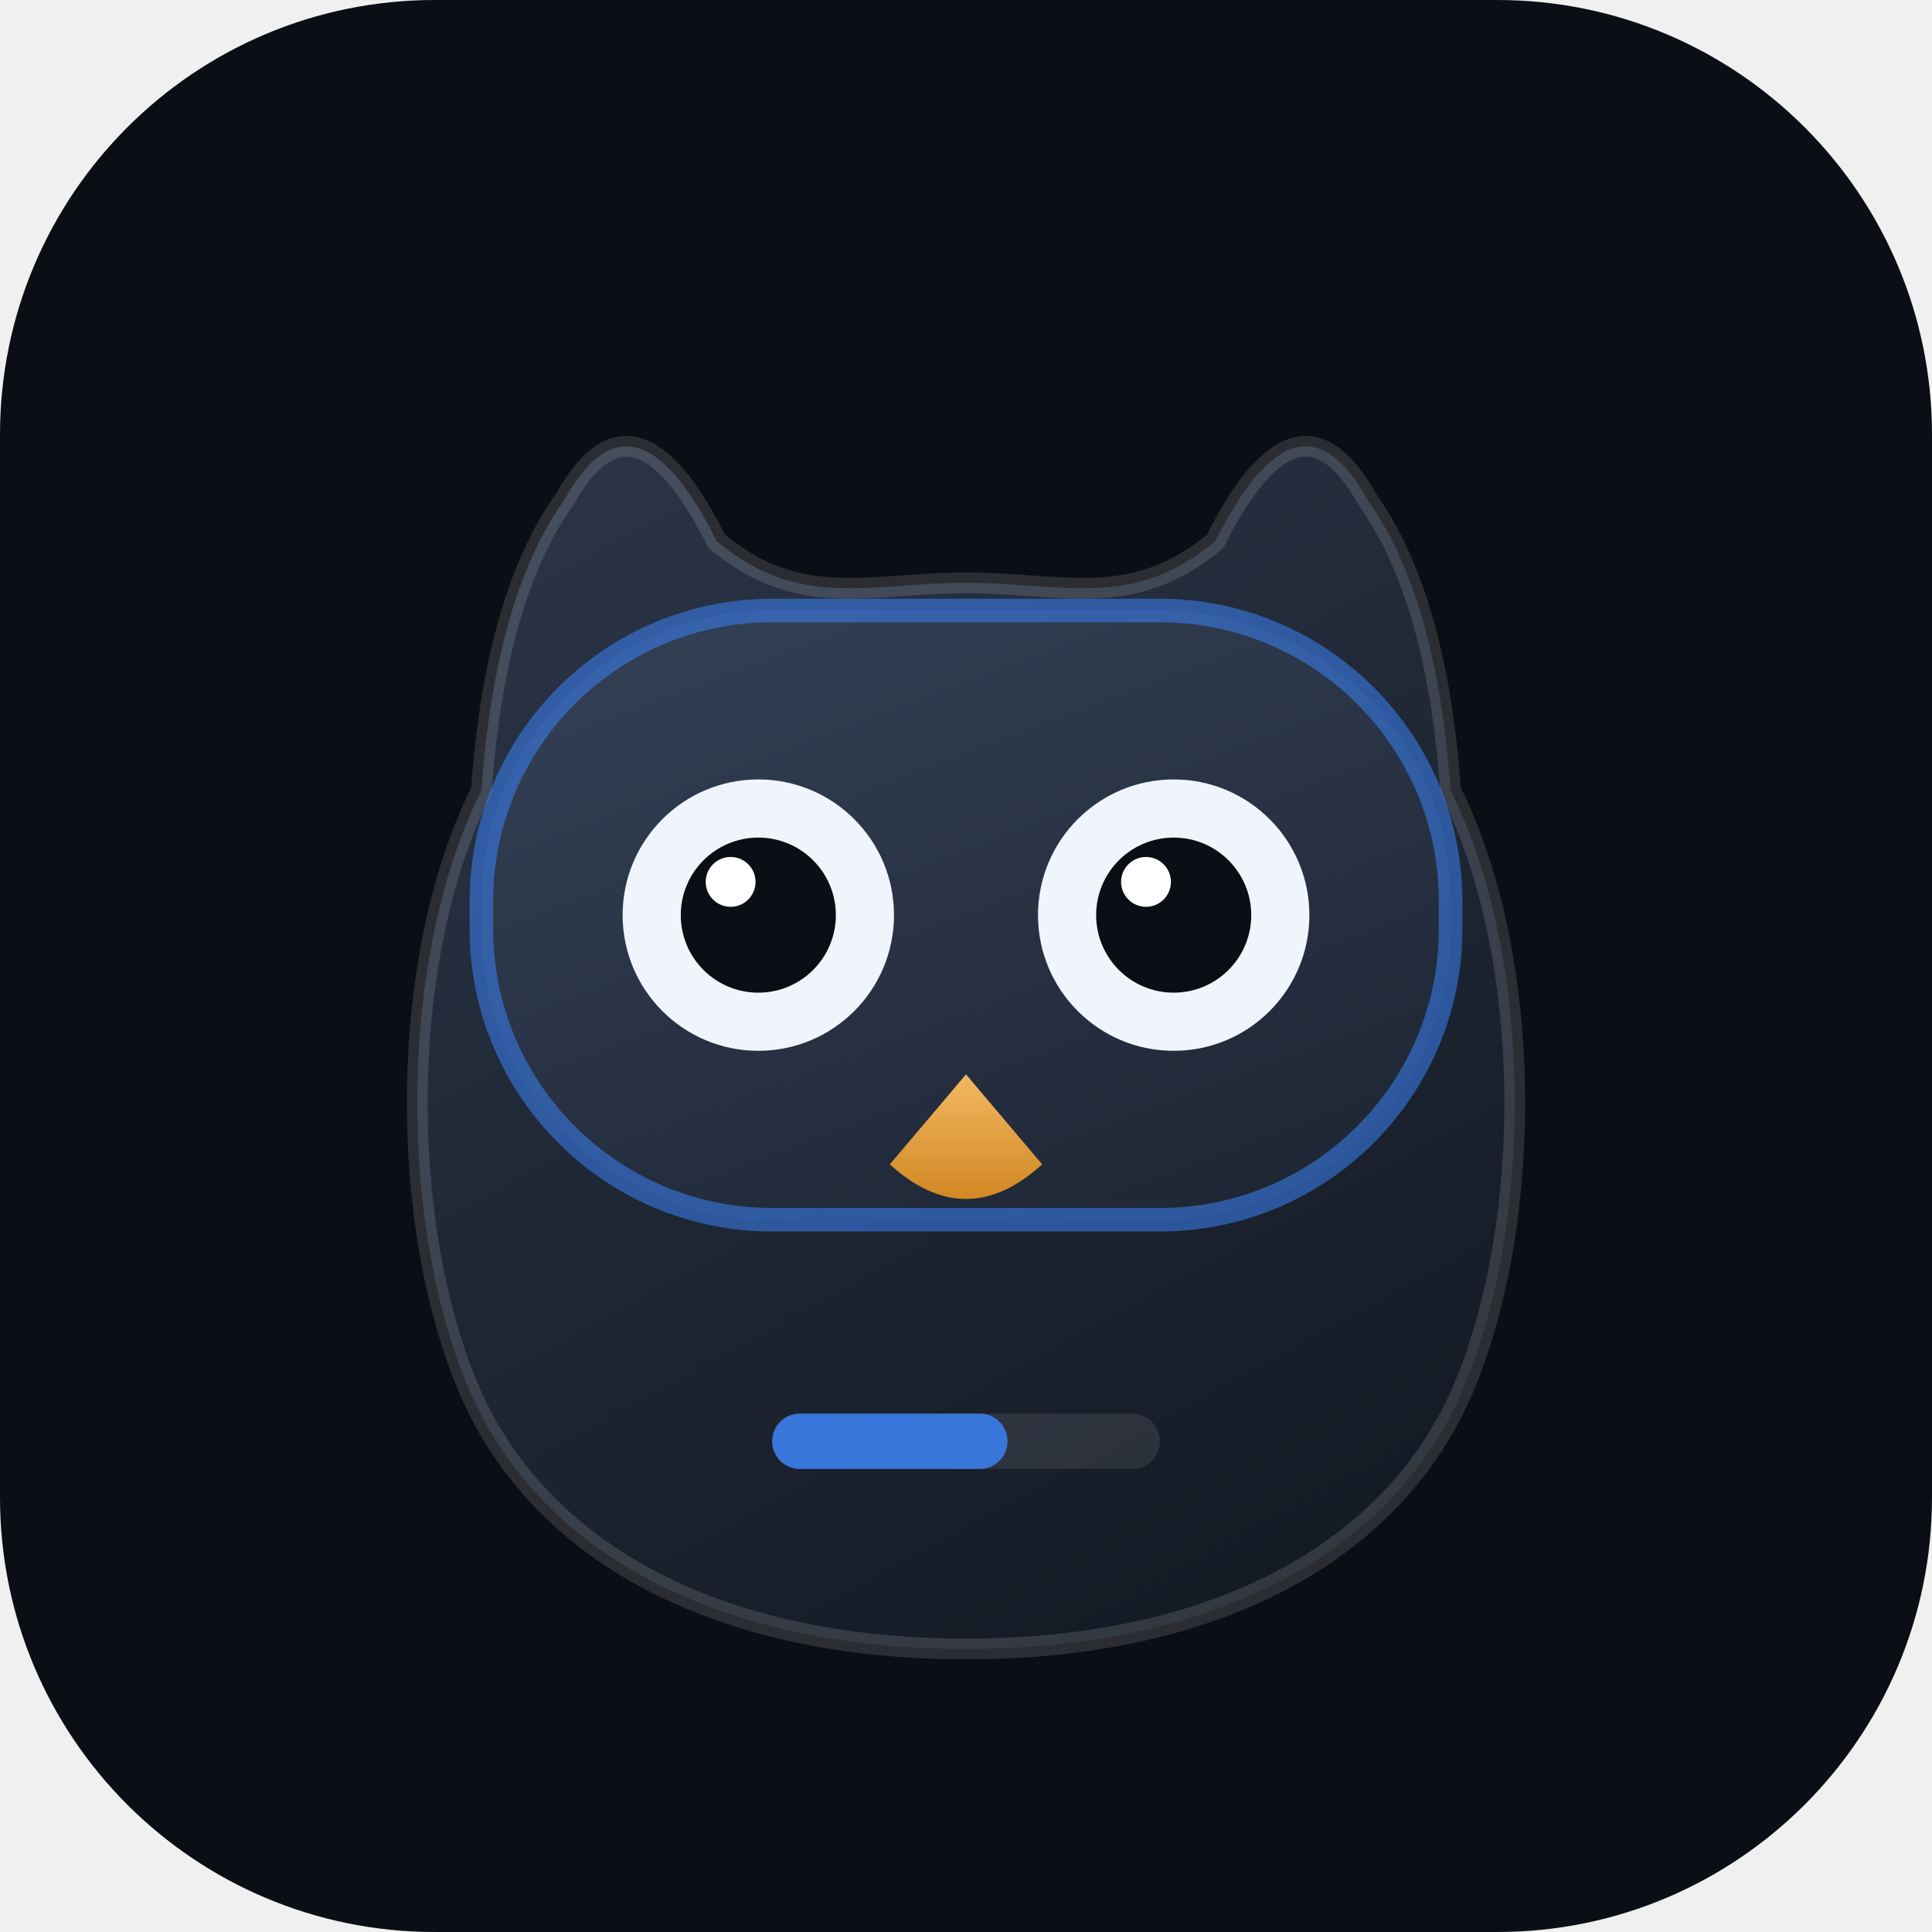
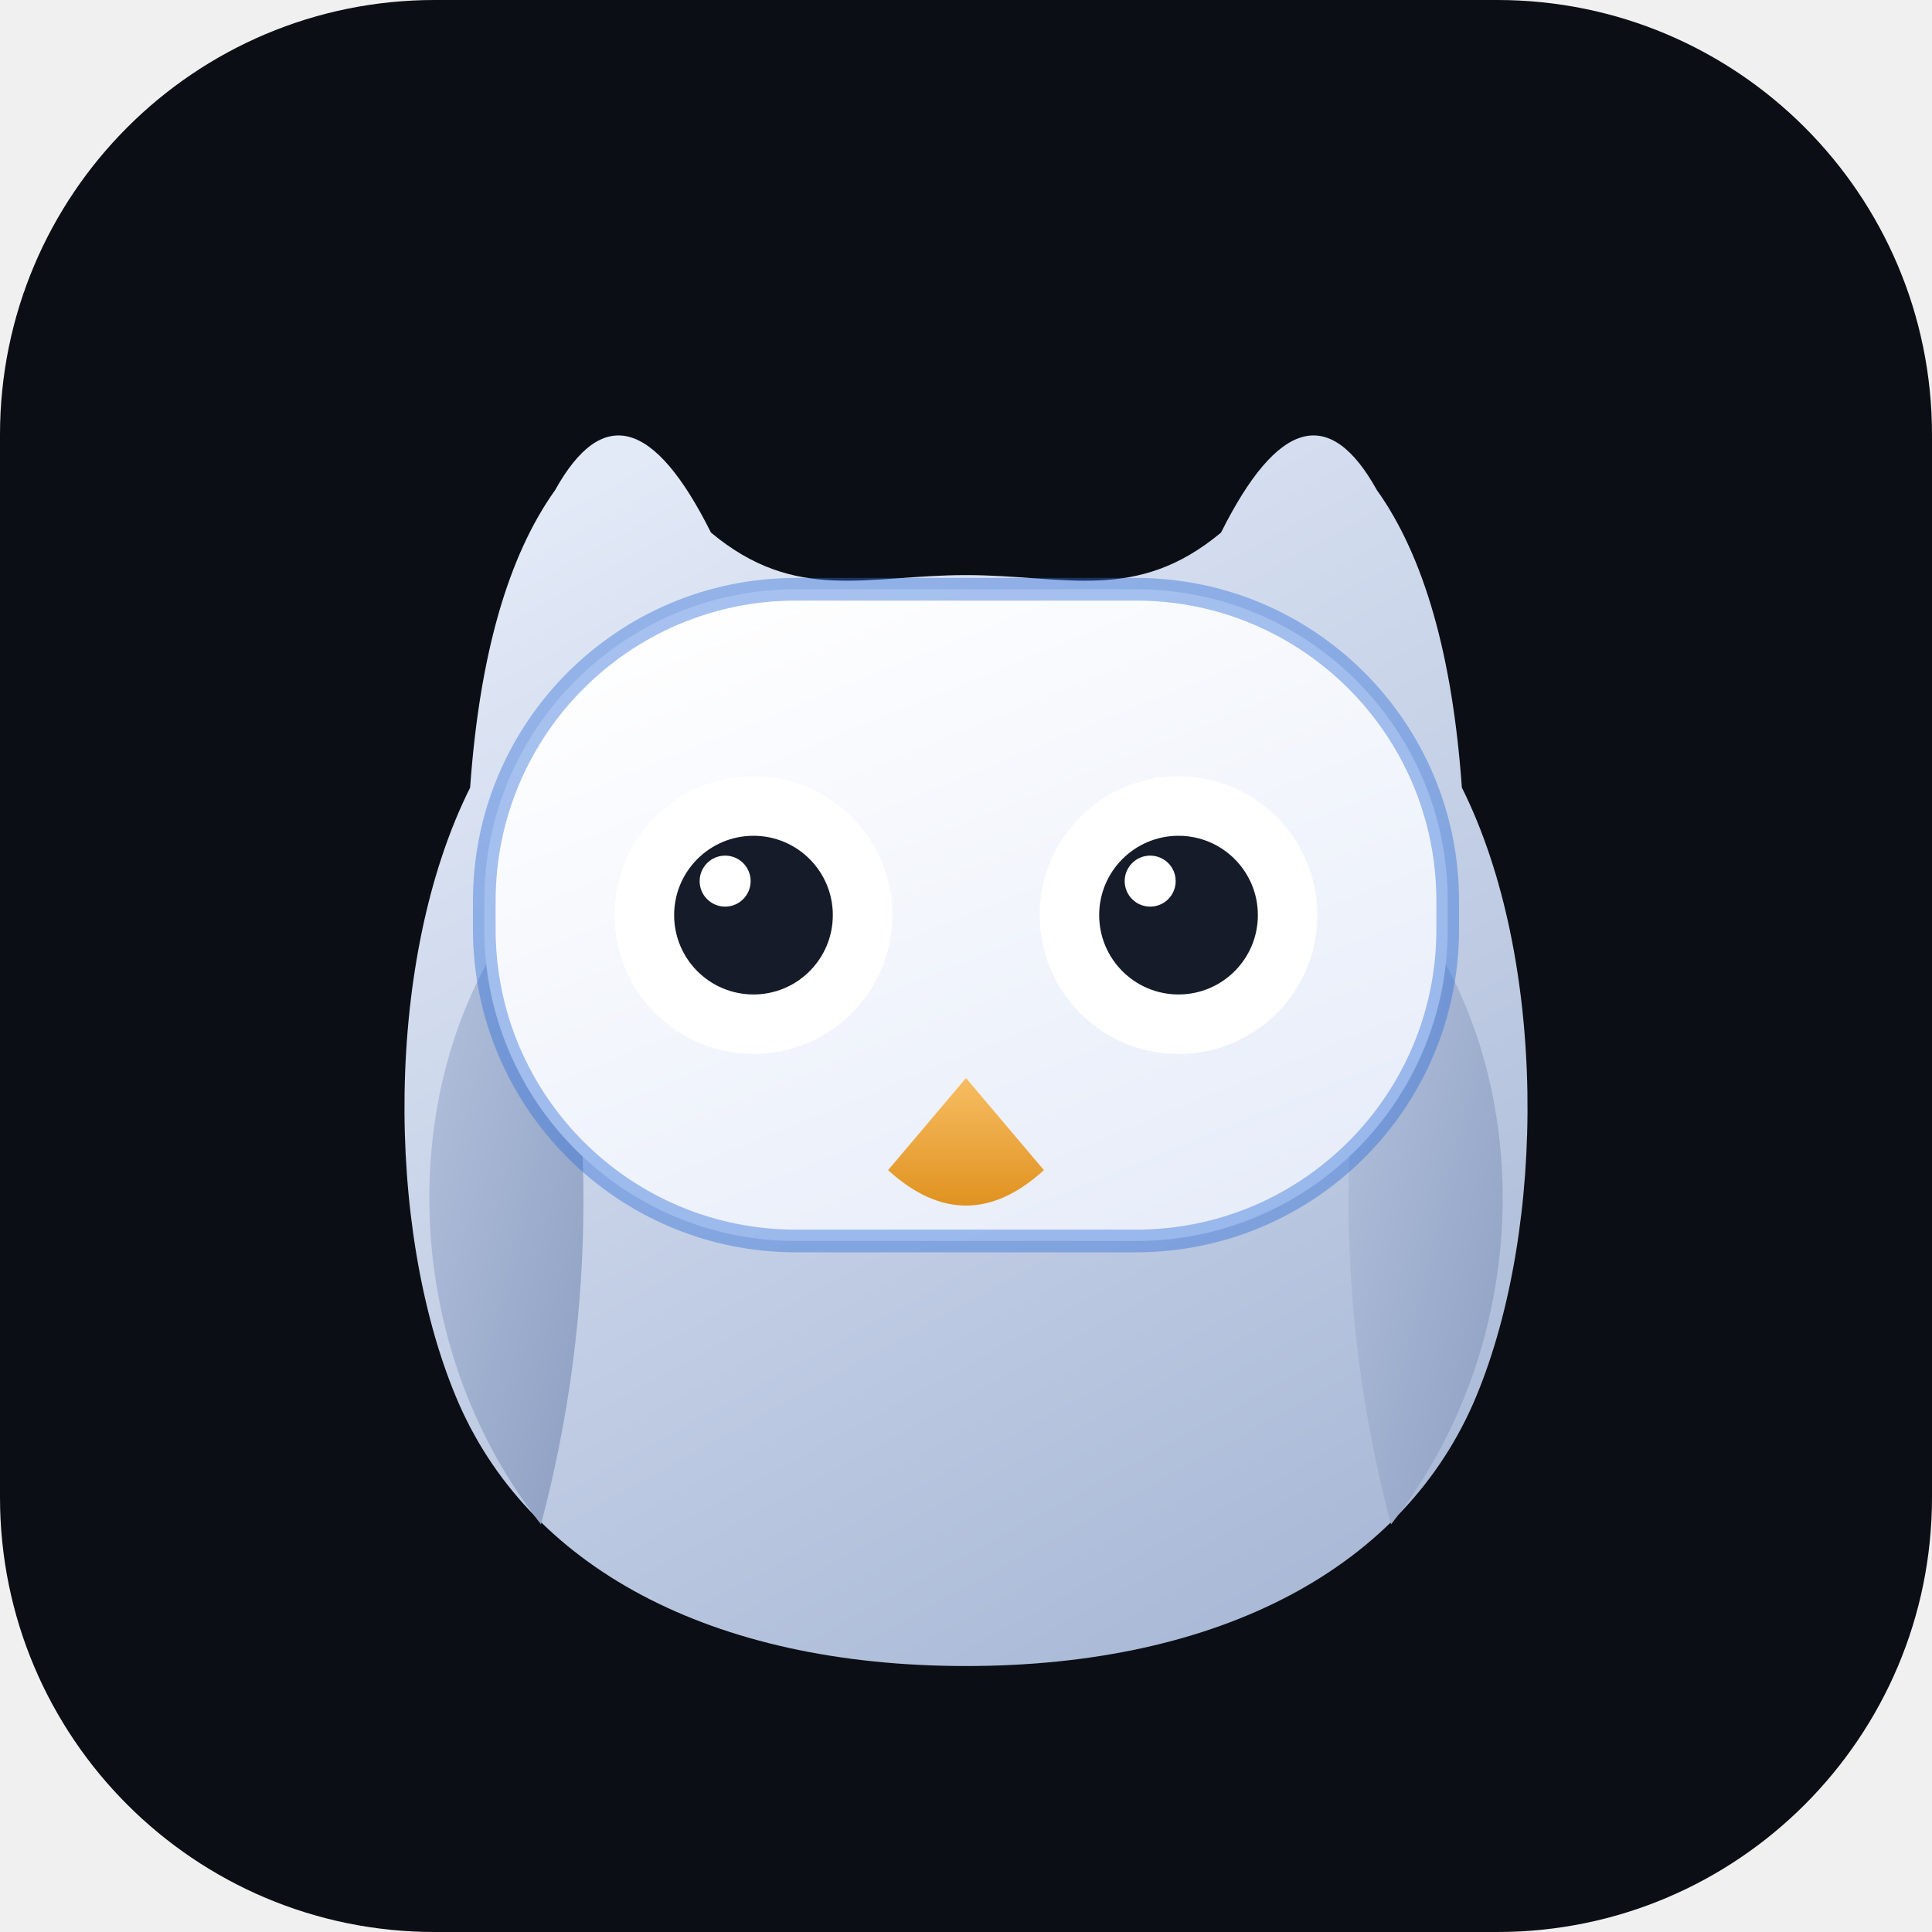
<svg xmlns="http://www.w3.org/2000/svg" viewBox="0 0 120 120" width="120" height="120">
  <defs>
-     <linearGradient id="body" x1="0.2" y1="0" x2="0.7" y2="1">
-       <stop offset="0%" stop-color="#2a3446" />
-       <stop offset="100%" stop-color="#141a24" />
+     <linearGradient id="body" x1="0.25" y1="0" x2="0.75" y2="1">
+       <stop offset="0%" stop-color="#e2e9f7" />
+       <stop offset="100%" stop-color="#a8b8d6" />
    </linearGradient>
    <linearGradient id="face" x1="0.2" y1="0" x2="0.8" y2="1">
-       <stop offset="0%" stop-color="#333f54" />
-       <stop offset="100%" stop-color="#1e2634" />
+       <stop offset="0%" stop-color="#ffffff" />
+       <stop offset="100%" stop-color="#e6ecf9" />
+     </linearGradient>
+     <linearGradient id="wing" x1="0" y1="0" x2="1" y2="1">
+       <stop offset="0%" stop-color="#b4c2dd" />
+       <stop offset="100%" stop-color="#8d9fc2" />
    </linearGradient>
    <linearGradient id="beak" x1="0" y1="0" x2="0" y2="1">
-       <stop offset="0%" stop-color="#f2b862" />
-       <stop offset="100%" stop-color="#d18723" />
+       <stop offset="0%" stop-color="#f7bd63" />
+       <stop offset="100%" stop-color="#e0921f" />
    </linearGradient>
  </defs>
  <rect width="120" height="120" rx="27" fill="#0b0e14" />
-   <g transform="translate(60 62) scale(0.86) translate(-60 -62)">
-     <path d="M25 47 Q26 33 31 26 Q36 17 42 29 C48 34 53 32 60 32 C67 32 72 34 78 29 Q84 17 89 26 Q94 33 95 47 C101 59 101 78 96 90 C91 102 78 109 60 109 C42 109 29 102 24 90 C19 78 19 59 25 47 Z" fill="url(#body)" stroke="#ffffff" stroke-opacity="0.13" stroke-width="1.5" stroke-linejoin="round" />
-     <rect x="46" y="92" width="28" height="4" rx="2" fill="#ffffff" fill-opacity="0.09" />
-     <rect x="46" y="92" width="17" height="4" rx="2" fill="#3b82f6" fill-opacity="0.85" />
-     <rect x="25" y="34" width="70" height="44" rx="21" fill="url(#face)" />
-     <rect x="25" y="34" width="70" height="44" rx="21" fill="none" stroke="#3b82f6" stroke-opacity="0.55" stroke-width="1.7" />
-     <circle cx="45" cy="56" r="9.8" fill="#f0f4fd" />
-     <circle cx="45" cy="56" r="5.6" fill="#0b0e14" />
+   <g transform="translate(60 63) scale(0.88) translate(-60 -63)">
+     <path d="M25 47 Q26 33 31 26 Q36 17 42 29 C48 34 53 32 60 32 C67 32 72 34 78 29 Q84 17 89 26 Q94 33 95 47 C101 59 101 78 96 90 C91 102 78 109 60 109 C42 109 29 102 24 90 C19 78 19 59 25 47 Z" fill="url(#body)" />
+     <path d="M30 54 C20 65 19 85 30 99 C34 84 34 68 30 54 Z" fill="url(#wing)" />
+     <path d="M90 54 C100 65 101 85 90 99 C86 84 86 68 90 54 Z" fill="url(#wing)" />
+     <rect x="26" y="33" width="68" height="46" rx="22" fill="url(#face)" />
+     <rect x="26" y="33" width="68" height="46" rx="22" fill="none" stroke="#2f6fd8" stroke-opacity="0.42" stroke-width="1.6" />
+     <circle cx="45" cy="56" r="9.8" fill="#ffffff" />
+     <circle cx="45" cy="56" r="5.6" fill="#151b28" />
    <circle cx="43" cy="53.6" r="1.8" fill="#ffffff" />
-     <circle cx="75" cy="56" r="9.8" fill="#f0f4fd" />
-     <circle cx="75" cy="56" r="5.6" fill="#0b0e14" />
+     <circle cx="75" cy="56" r="9.8" fill="#ffffff" />
+     <circle cx="75" cy="56" r="5.6" fill="#151b28" />
    <circle cx="73" cy="53.6" r="1.8" fill="#ffffff" />
-     <path d="M60 67.5 l5.5 6.5 q-5.5 5 -11 0 z" fill="url(#beak)" stroke-linejoin="round" />
+     <path d="M60 67.5 l5.5 6.5 q-5.5 5 -11 0 z" fill="url(#beak)" />
  </g>
</svg>
